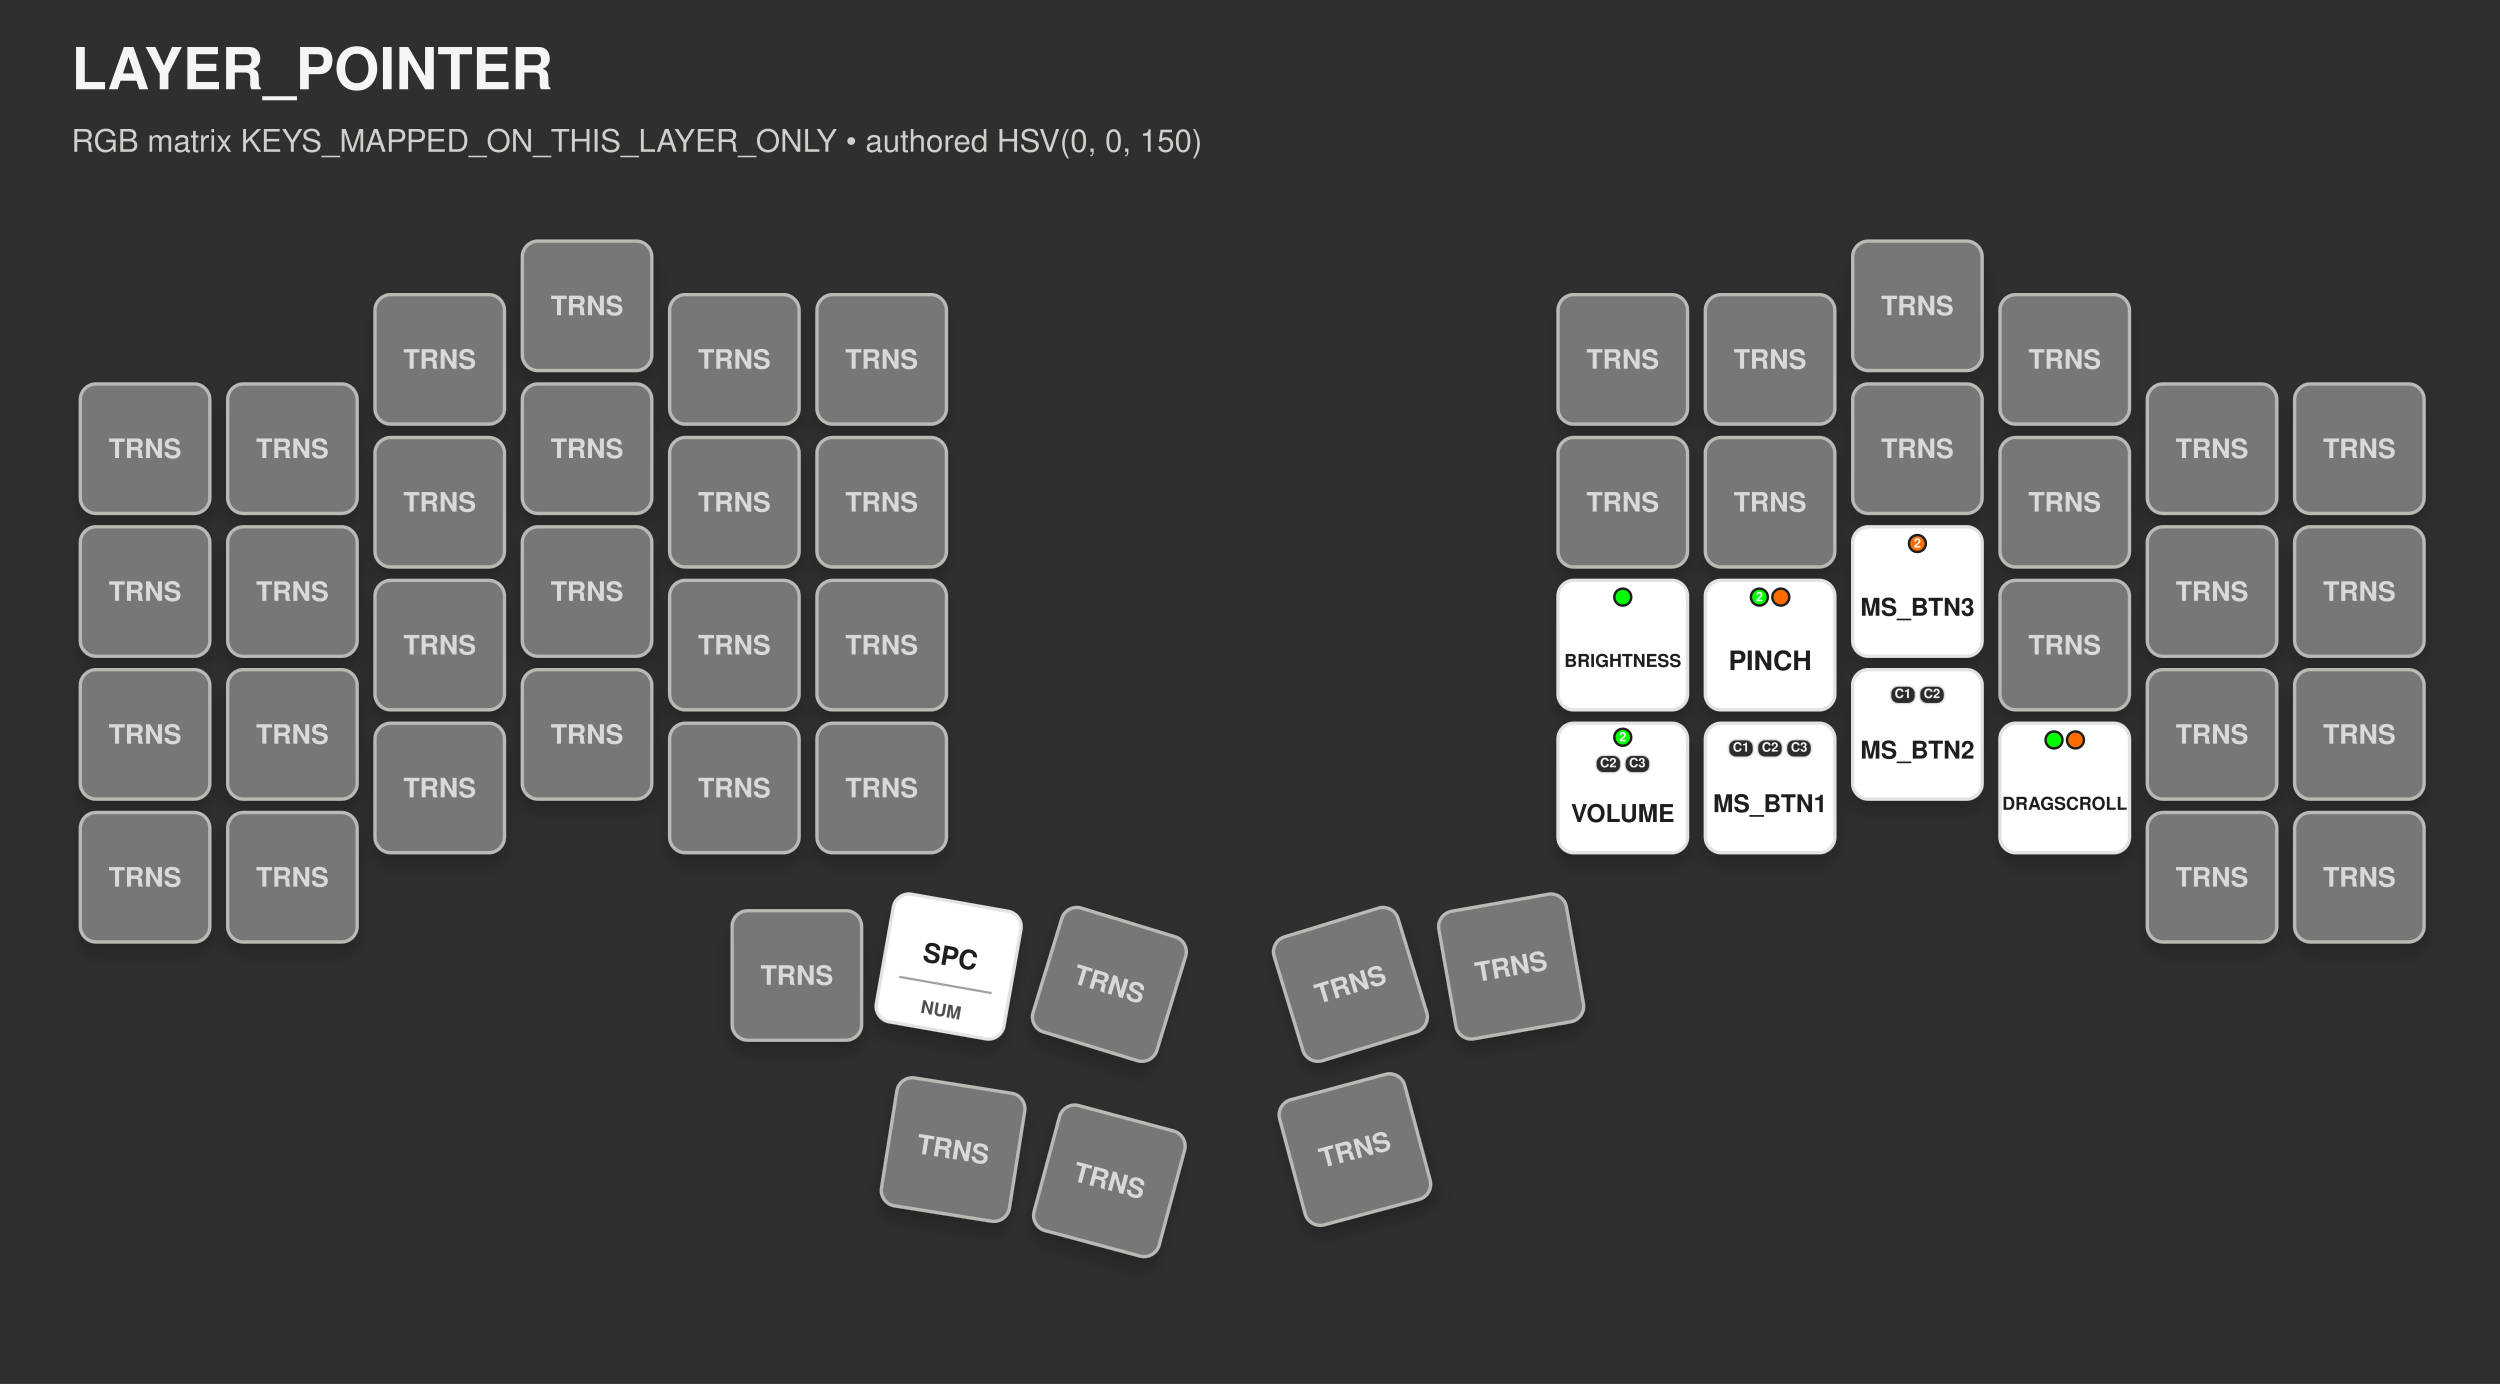
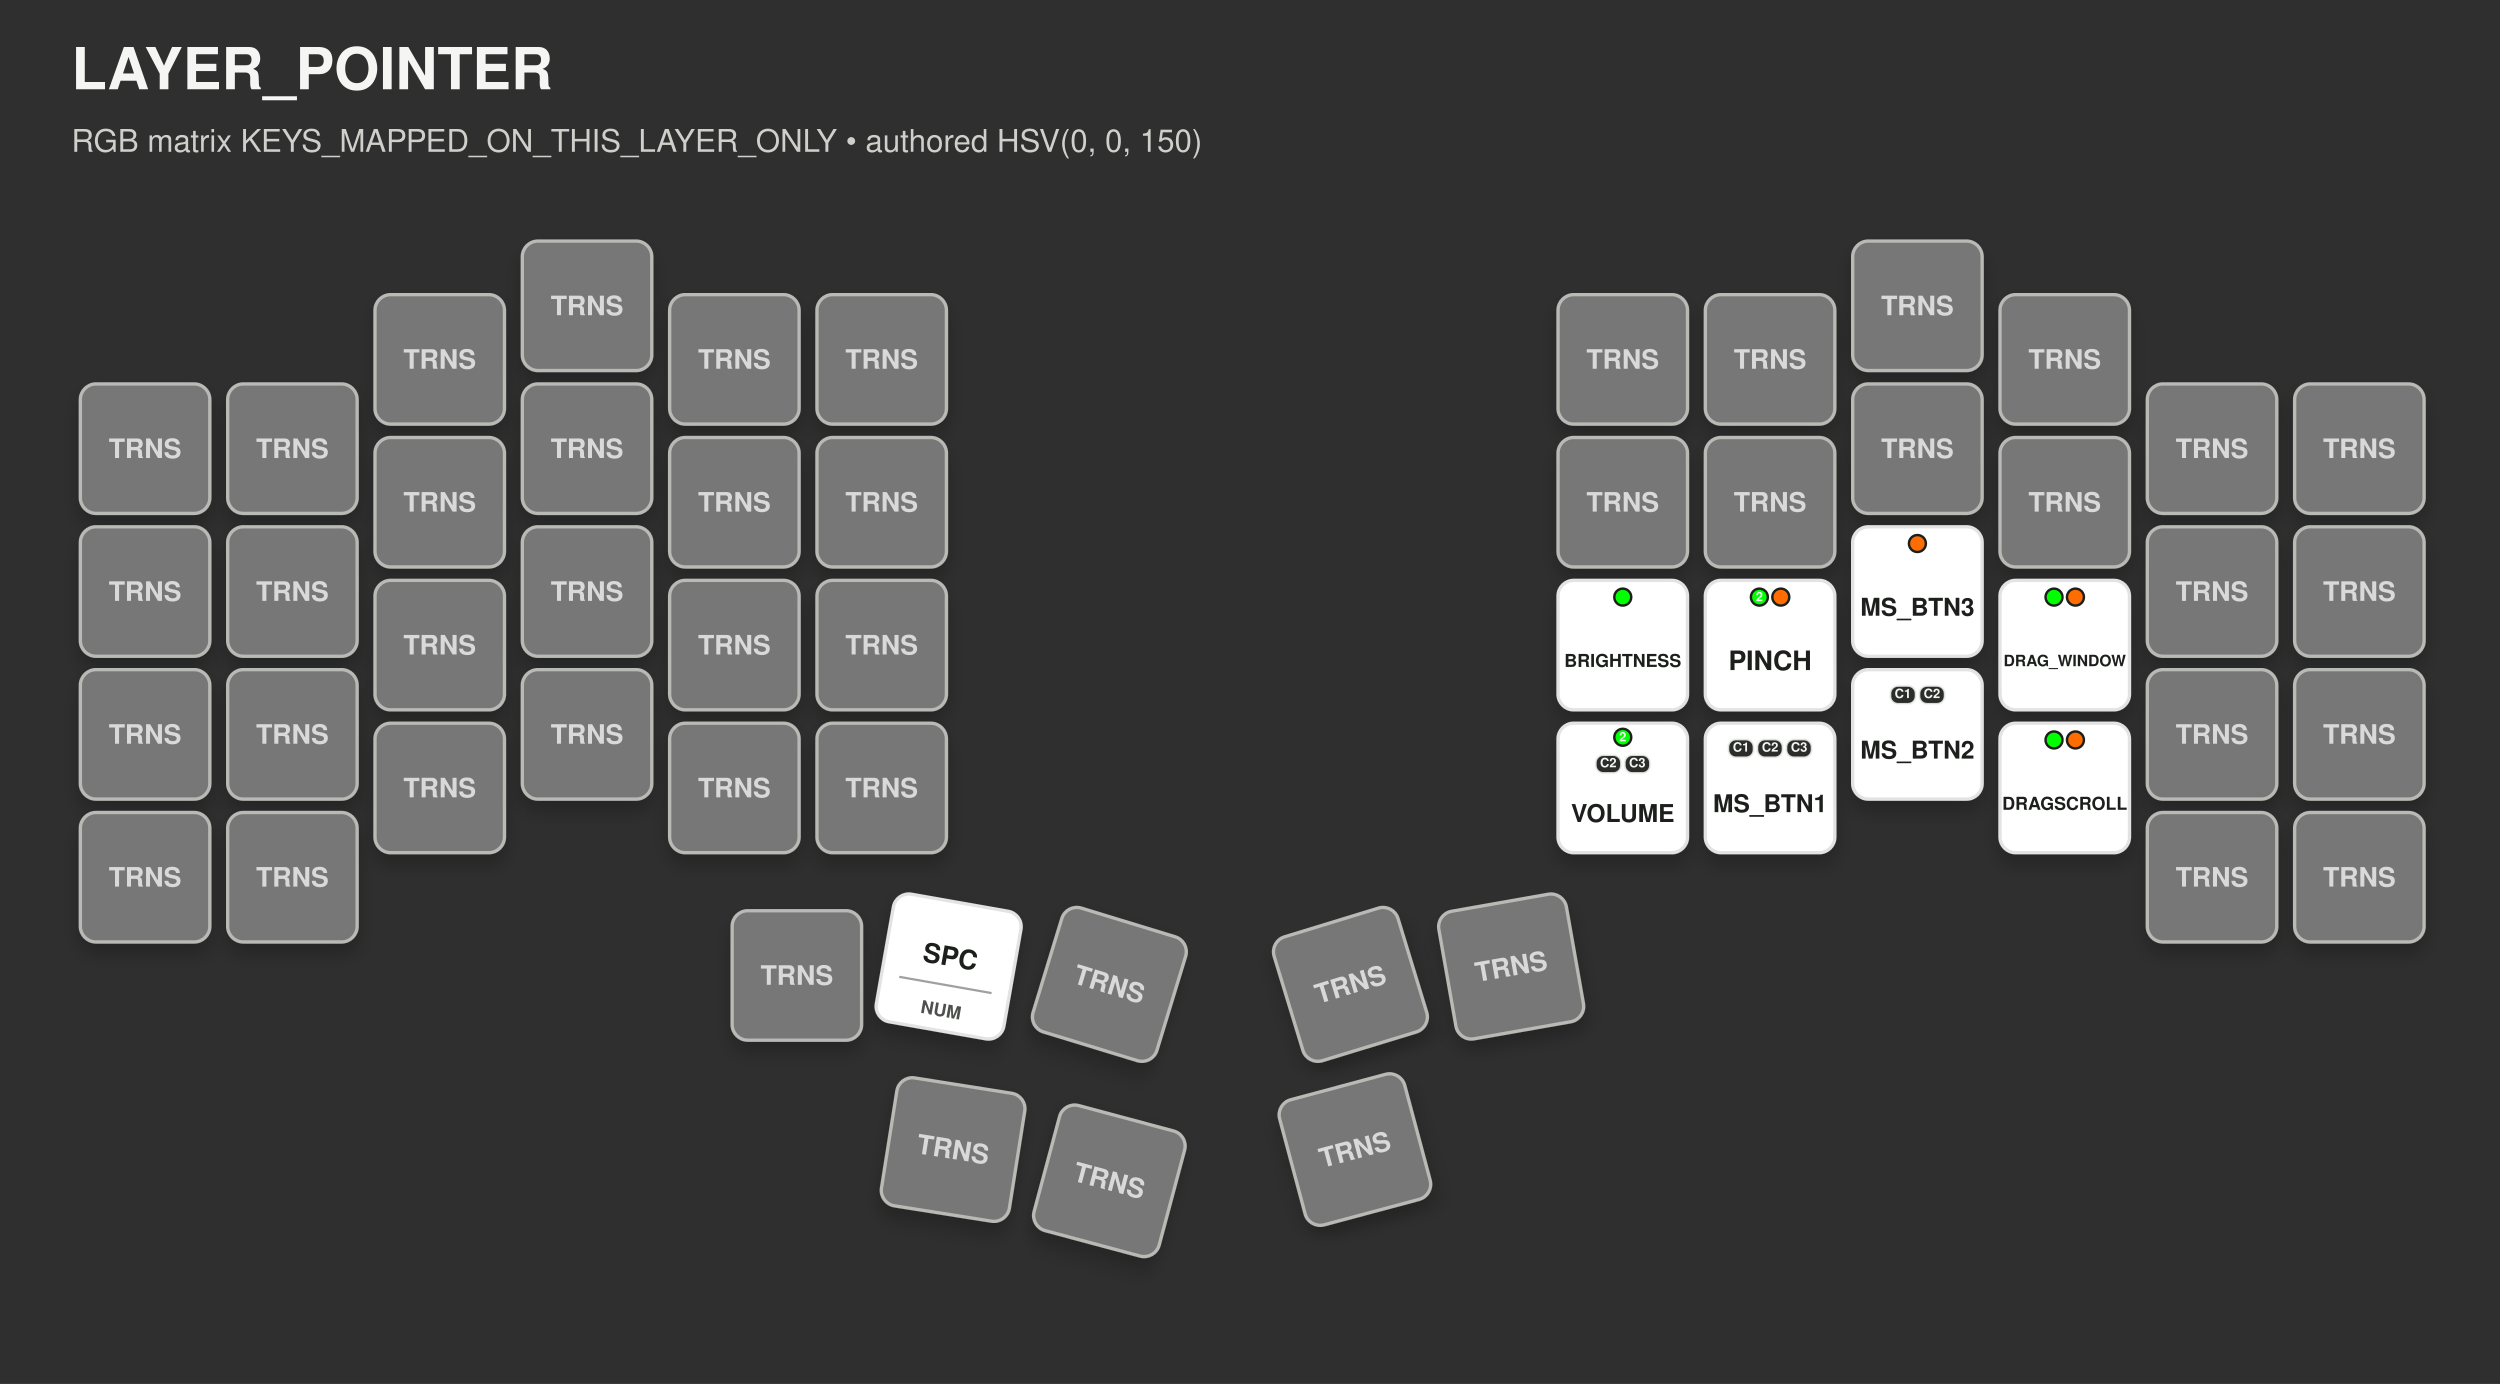
<svg xmlns="http://www.w3.org/2000/svg" width="1120" height="620" viewBox="0 0 1120 620" role="img" aria-labelledby="title desc">
  <defs>
    <filter id="shadow" x="-20%" y="-20%" width="140%" height="140%">
      <feDropShadow dx="0" dy="5" stdDeviation="4" flood-color="#000000" flood-opacity="0.22" />
    </filter>
  </defs>
  <rect width="1120" height="620" fill="#2f2f2f" />
  <text x="32" y="40" fill="#f5f5f3" font-size="26" font-family="Helvetica, Arial, sans-serif" font-weight="700">LAYER_POINTER</text>
  <text x="32" y="68" fill="#cfcfcb" font-size="14" font-family="Helvetica, Arial, sans-serif">RGB matrix KEYS_MAPPED_ON_THIS_LAYER_ONLY • authored HSV(0, 0, 150)</text>
  <g transform="rotate(0 65.0 201.0)">
    <rect x="36.0" y="172.0" width="58" height="58" rx="7" fill="#777777" stroke="#b8bab5" stroke-width="1.5" filter="url(#shadow)" />
    <text x="65.0" y="201.0" fill="#ffffff" fill-opacity="0.72" font-size="12.0" text-anchor="middle" dominant-baseline="middle" font-family="Helvetica, Arial, sans-serif" font-weight="600">TRNS</text>
  </g>
  <g transform="rotate(0 131.0 201.0)">
    <rect x="102.0" y="172.0" width="58" height="58" rx="7" fill="#777777" stroke="#b8bab5" stroke-width="1.5" filter="url(#shadow)" />
    <text x="131.0" y="201.0" fill="#ffffff" fill-opacity="0.72" font-size="12.0" text-anchor="middle" dominant-baseline="middle" font-family="Helvetica, Arial, sans-serif" font-weight="600">TRNS</text>
  </g>
  <g transform="rotate(0 197.0 161.0)">
    <rect x="168.0" y="132.0" width="58" height="58" rx="7" fill="#777777" stroke="#b8bab5" stroke-width="1.5" filter="url(#shadow)" />
    <text x="197.0" y="161.0" fill="#ffffff" fill-opacity="0.72" font-size="12.0" text-anchor="middle" dominant-baseline="middle" font-family="Helvetica, Arial, sans-serif" font-weight="600">TRNS</text>
  </g>
  <g transform="rotate(0 263.0 137.0)">
    <rect x="234.0" y="108.0" width="58" height="58" rx="7" fill="#777777" stroke="#b8bab5" stroke-width="1.5" filter="url(#shadow)" />
    <text x="263.0" y="137.0" fill="#ffffff" fill-opacity="0.72" font-size="12.0" text-anchor="middle" dominant-baseline="middle" font-family="Helvetica, Arial, sans-serif" font-weight="600">TRNS</text>
  </g>
  <g transform="rotate(0 329.0 161.0)">
    <rect x="300.0" y="132.0" width="58" height="58" rx="7" fill="#777777" stroke="#b8bab5" stroke-width="1.5" filter="url(#shadow)" />
    <text x="329.0" y="161.0" fill="#ffffff" fill-opacity="0.72" font-size="12.0" text-anchor="middle" dominant-baseline="middle" font-family="Helvetica, Arial, sans-serif" font-weight="600">TRNS</text>
  </g>
  <g transform="rotate(0 395.0 161.0)">
    <rect x="366.0" y="132.0" width="58" height="58" rx="7" fill="#777777" stroke="#b8bab5" stroke-width="1.5" filter="url(#shadow)" />
    <text x="395.0" y="161.0" fill="#ffffff" fill-opacity="0.72" font-size="12.0" text-anchor="middle" dominant-baseline="middle" font-family="Helvetica, Arial, sans-serif" font-weight="600">TRNS</text>
  </g>
  <g transform="rotate(0 727.0 161.0)">
    <rect x="698.0" y="132.0" width="58" height="58" rx="7" fill="#777777" stroke="#b8bab5" stroke-width="1.5" filter="url(#shadow)" />
    <text x="727.0" y="161.0" fill="#ffffff" fill-opacity="0.72" font-size="12.0" text-anchor="middle" dominant-baseline="middle" font-family="Helvetica, Arial, sans-serif" font-weight="600">TRNS</text>
  </g>
  <g transform="rotate(0 793.0 161.0)">
    <rect x="764.0" y="132.0" width="58" height="58" rx="7" fill="#777777" stroke="#b8bab5" stroke-width="1.5" filter="url(#shadow)" />
    <text x="793.0" y="161.0" fill="#ffffff" fill-opacity="0.72" font-size="12.0" text-anchor="middle" dominant-baseline="middle" font-family="Helvetica, Arial, sans-serif" font-weight="600">TRNS</text>
  </g>
  <g transform="rotate(0 859.0 137.0)">
    <rect x="830.0" y="108.0" width="58" height="58" rx="7" fill="#777777" stroke="#b8bab5" stroke-width="1.5" filter="url(#shadow)" />
    <text x="859.0" y="137.0" fill="#ffffff" fill-opacity="0.72" font-size="12.0" text-anchor="middle" dominant-baseline="middle" font-family="Helvetica, Arial, sans-serif" font-weight="600">TRNS</text>
  </g>
  <g transform="rotate(0 925.0 161.0)">
    <rect x="896.0" y="132.0" width="58" height="58" rx="7" fill="#777777" stroke="#b8bab5" stroke-width="1.5" filter="url(#shadow)" />
    <text x="925.0" y="161.0" fill="#ffffff" fill-opacity="0.72" font-size="12.0" text-anchor="middle" dominant-baseline="middle" font-family="Helvetica, Arial, sans-serif" font-weight="600">TRNS</text>
  </g>
  <g transform="rotate(0 991.0 201.0)">
    <rect x="962.0" y="172.0" width="58" height="58" rx="7" fill="#777777" stroke="#b8bab5" stroke-width="1.5" filter="url(#shadow)" />
    <text x="991.0" y="201.0" fill="#ffffff" fill-opacity="0.72" font-size="12.0" text-anchor="middle" dominant-baseline="middle" font-family="Helvetica, Arial, sans-serif" font-weight="600">TRNS</text>
  </g>
  <g transform="rotate(0 1057.0 201.0)">
    <rect x="1028.0" y="172.0" width="58" height="58" rx="7" fill="#777777" stroke="#b8bab5" stroke-width="1.5" filter="url(#shadow)" />
    <text x="1057.0" y="201.0" fill="#ffffff" fill-opacity="0.72" font-size="12.0" text-anchor="middle" dominant-baseline="middle" font-family="Helvetica, Arial, sans-serif" font-weight="600">TRNS</text>
  </g>
  <g transform="rotate(0 65.0 265.0)">
    <rect x="36.0" y="236.0" width="58" height="58" rx="7" fill="#777777" stroke="#b8bab5" stroke-width="1.5" filter="url(#shadow)" />
    <text x="65.0" y="265.0" fill="#ffffff" fill-opacity="0.72" font-size="12.0" text-anchor="middle" dominant-baseline="middle" font-family="Helvetica, Arial, sans-serif" font-weight="600">TRNS</text>
  </g>
  <g transform="rotate(0 131.0 265.0)">
    <rect x="102.0" y="236.0" width="58" height="58" rx="7" fill="#777777" stroke="#b8bab5" stroke-width="1.5" filter="url(#shadow)" />
    <text x="131.0" y="265.0" fill="#ffffff" fill-opacity="0.72" font-size="12.0" text-anchor="middle" dominant-baseline="middle" font-family="Helvetica, Arial, sans-serif" font-weight="600">TRNS</text>
  </g>
  <g transform="rotate(0 197.0 225.0)">
    <rect x="168.0" y="196.0" width="58" height="58" rx="7" fill="#777777" stroke="#b8bab5" stroke-width="1.5" filter="url(#shadow)" />
    <text x="197.0" y="225.0" fill="#ffffff" fill-opacity="0.72" font-size="12.0" text-anchor="middle" dominant-baseline="middle" font-family="Helvetica, Arial, sans-serif" font-weight="600">TRNS</text>
  </g>
  <g transform="rotate(0 263.0 201.0)">
    <rect x="234.0" y="172.0" width="58" height="58" rx="7" fill="#777777" stroke="#b8bab5" stroke-width="1.5" filter="url(#shadow)" />
    <text x="263.0" y="201.0" fill="#ffffff" fill-opacity="0.72" font-size="12.0" text-anchor="middle" dominant-baseline="middle" font-family="Helvetica, Arial, sans-serif" font-weight="600">TRNS</text>
  </g>
  <g transform="rotate(0 329.0 225.0)">
    <rect x="300.0" y="196.0" width="58" height="58" rx="7" fill="#777777" stroke="#b8bab5" stroke-width="1.5" filter="url(#shadow)" />
    <text x="329.0" y="225.0" fill="#ffffff" fill-opacity="0.72" font-size="12.0" text-anchor="middle" dominant-baseline="middle" font-family="Helvetica, Arial, sans-serif" font-weight="600">TRNS</text>
  </g>
  <g transform="rotate(0 395.0 225.0)">
    <rect x="366.0" y="196.0" width="58" height="58" rx="7" fill="#777777" stroke="#b8bab5" stroke-width="1.5" filter="url(#shadow)" />
    <text x="395.0" y="225.0" fill="#ffffff" fill-opacity="0.72" font-size="12.0" text-anchor="middle" dominant-baseline="middle" font-family="Helvetica, Arial, sans-serif" font-weight="600">TRNS</text>
  </g>
  <g transform="rotate(0 727.0 225.0)">
    <rect x="698.0" y="196.0" width="58" height="58" rx="7" fill="#777777" stroke="#b8bab5" stroke-width="1.5" filter="url(#shadow)" />
    <text x="727.0" y="225.0" fill="#ffffff" fill-opacity="0.72" font-size="12.0" text-anchor="middle" dominant-baseline="middle" font-family="Helvetica, Arial, sans-serif" font-weight="600">TRNS</text>
  </g>
  <g transform="rotate(0 793.0 225.0)">
    <rect x="764.0" y="196.0" width="58" height="58" rx="7" fill="#777777" stroke="#b8bab5" stroke-width="1.5" filter="url(#shadow)" />
    <text x="793.0" y="225.0" fill="#ffffff" fill-opacity="0.72" font-size="12.0" text-anchor="middle" dominant-baseline="middle" font-family="Helvetica, Arial, sans-serif" font-weight="600">TRNS</text>
  </g>
  <g transform="rotate(0 859.0 201.0)">
    <rect x="830.0" y="172.0" width="58" height="58" rx="7" fill="#777777" stroke="#b8bab5" stroke-width="1.5" filter="url(#shadow)" />
    <text x="859.0" y="201.0" fill="#ffffff" fill-opacity="0.72" font-size="12.0" text-anchor="middle" dominant-baseline="middle" font-family="Helvetica, Arial, sans-serif" font-weight="600">TRNS</text>
  </g>
  <g transform="rotate(0 925.0 225.0)">
    <rect x="896.0" y="196.0" width="58" height="58" rx="7" fill="#777777" stroke="#b8bab5" stroke-width="1.5" filter="url(#shadow)" />
    <text x="925.0" y="225.0" fill="#ffffff" fill-opacity="0.72" font-size="12.0" text-anchor="middle" dominant-baseline="middle" font-family="Helvetica, Arial, sans-serif" font-weight="600">TRNS</text>
  </g>
  <g transform="rotate(0 991.0 265.0)">
    <rect x="962.0" y="236.0" width="58" height="58" rx="7" fill="#777777" stroke="#b8bab5" stroke-width="1.5" filter="url(#shadow)" />
    <text x="991.0" y="265.0" fill="#ffffff" fill-opacity="0.72" font-size="12.0" text-anchor="middle" dominant-baseline="middle" font-family="Helvetica, Arial, sans-serif" font-weight="600">TRNS</text>
  </g>
  <g transform="rotate(0 1057.0 265.0)">
    <rect x="1028.0" y="236.0" width="58" height="58" rx="7" fill="#777777" stroke="#b8bab5" stroke-width="1.5" filter="url(#shadow)" />
    <text x="1057.0" y="265.0" fill="#ffffff" fill-opacity="0.72" font-size="12.0" text-anchor="middle" dominant-baseline="middle" font-family="Helvetica, Arial, sans-serif" font-weight="600">TRNS</text>
  </g>
  <g transform="rotate(0 65.0 329.0)">
    <rect x="36.0" y="300.0" width="58" height="58" rx="7" fill="#777777" stroke="#b8bab5" stroke-width="1.5" filter="url(#shadow)" />
    <text x="65.0" y="329.0" fill="#ffffff" fill-opacity="0.72" font-size="12.0" text-anchor="middle" dominant-baseline="middle" font-family="Helvetica, Arial, sans-serif" font-weight="600">TRNS</text>
  </g>
  <g transform="rotate(0 131.0 329.0)">
    <rect x="102.0" y="300.0" width="58" height="58" rx="7" fill="#777777" stroke="#b8bab5" stroke-width="1.5" filter="url(#shadow)" />
    <text x="131.0" y="329.0" fill="#ffffff" fill-opacity="0.72" font-size="12.0" text-anchor="middle" dominant-baseline="middle" font-family="Helvetica, Arial, sans-serif" font-weight="600">TRNS</text>
  </g>
  <g transform="rotate(0 197.0 289.0)">
    <rect x="168.0" y="260.0" width="58" height="58" rx="7" fill="#777777" stroke="#b8bab5" stroke-width="1.5" filter="url(#shadow)" />
    <text x="197.0" y="289.0" fill="#ffffff" fill-opacity="0.72" font-size="12.0" text-anchor="middle" dominant-baseline="middle" font-family="Helvetica, Arial, sans-serif" font-weight="600">TRNS</text>
  </g>
  <g transform="rotate(0 263.0 265.0)">
    <rect x="234.0" y="236.0" width="58" height="58" rx="7" fill="#777777" stroke="#b8bab5" stroke-width="1.5" filter="url(#shadow)" />
    <text x="263.0" y="265.0" fill="#ffffff" fill-opacity="0.72" font-size="12.0" text-anchor="middle" dominant-baseline="middle" font-family="Helvetica, Arial, sans-serif" font-weight="600">TRNS</text>
  </g>
  <g transform="rotate(0 329.0 289.0)">
    <rect x="300.0" y="260.0" width="58" height="58" rx="7" fill="#777777" stroke="#b8bab5" stroke-width="1.5" filter="url(#shadow)" />
    <text x="329.0" y="289.0" fill="#ffffff" fill-opacity="0.72" font-size="12.0" text-anchor="middle" dominant-baseline="middle" font-family="Helvetica, Arial, sans-serif" font-weight="600">TRNS</text>
  </g>
  <g transform="rotate(0 395.0 289.0)">
    <rect x="366.0" y="260.0" width="58" height="58" rx="7" fill="#777777" stroke="#b8bab5" stroke-width="1.5" filter="url(#shadow)" />
    <text x="395.0" y="289.0" fill="#ffffff" fill-opacity="0.72" font-size="12.0" text-anchor="middle" dominant-baseline="middle" font-family="Helvetica, Arial, sans-serif" font-weight="600">TRNS</text>
  </g>
  <g transform="rotate(0 727.0 289.0)">
    <rect x="698.0" y="260.0" width="58" height="58" rx="7" fill="#ffffff" stroke="#e3e3e3" stroke-width="1.5" filter="url(#shadow)" />
    <text x="727.0" y="296.0" fill="#1c1f1c" fill-opacity="1.00" font-size="8.0" text-anchor="middle" dominant-baseline="middle" font-family="Helvetica, Arial, sans-serif" font-weight="600">BRIGHTNESS</text>
    <circle cx="727.0" cy="267.5" r="3.8" fill="#00ff00" stroke="#1c1f1c" stroke-width="1.1" />
  </g>
  <g transform="rotate(0 793.0 289.0)">
    <rect x="764.0" y="260.0" width="58" height="58" rx="7" fill="#ffffff" stroke="#e3e3e3" stroke-width="1.5" filter="url(#shadow)" />
    <text x="793.0" y="296.0" fill="#1c1f1c" fill-opacity="1.00" font-size="12.0" text-anchor="middle" dominant-baseline="middle" font-family="Helvetica, Arial, sans-serif" font-weight="600">PINCH</text>
    <circle cx="788.2" cy="267.5" r="3.8" fill="#00ff00" stroke="#1c1f1c" stroke-width="1.1" />
    <text x="788.2" y="268.0" fill="#f7f7f4" font-size="5.8" text-anchor="middle" dominant-baseline="central" font-family="Helvetica, Arial, sans-serif" font-weight="700">2</text>
    <circle cx="797.8" cy="267.5" r="3.8" fill="#ff6c00" stroke="#1c1f1c" stroke-width="1.1" />
  </g>
  <g transform="rotate(0 859.0 265.0)">
    <rect x="830.0" y="236.0" width="58" height="58" rx="7" fill="#ffffff" stroke="#e3e3e3" stroke-width="1.5" filter="url(#shadow)" />
    <text x="859.0" y="272.0" fill="#1c1f1c" fill-opacity="1.00" font-size="11.0" text-anchor="middle" dominant-baseline="middle" font-family="Helvetica, Arial, sans-serif" font-weight="600" textLength="48.0" lengthAdjust="spacingAndGlyphs">MS_BTN3</text>
    <circle cx="859.0" cy="243.5" r="3.8" fill="#ff6c00" stroke="#1c1f1c" stroke-width="1.1" />
-     <text x="859.0" y="244.0" fill="#f7f7f4" font-size="5.8" text-anchor="middle" dominant-baseline="central" font-family="Helvetica, Arial, sans-serif" font-weight="700">2</text>
  </g>
  <g transform="rotate(0 925.0 289.0)">
-     <rect x="896.0" y="260.0" width="58" height="58" rx="7" fill="#777777" stroke="#b8bab5" stroke-width="1.5" filter="url(#shadow)" />
-     <text x="925.0" y="289.0" fill="#ffffff" fill-opacity="0.72" font-size="12.0" text-anchor="middle" dominant-baseline="middle" font-family="Helvetica, Arial, sans-serif" font-weight="600">TRNS</text>
+     <rect x="896.0" y="260.0" width="58" height="58" rx="7" fill="#ffffff" stroke="#e3e3e3" stroke-width="1.5" filter="url(#shadow)" />
+     <text x="925.0" y="296.0" fill="#1c1f1c" fill-opacity="1.00" font-size="7.0" text-anchor="middle" dominant-baseline="middle" font-family="Helvetica, Arial, sans-serif" font-weight="600" textLength="48.0" lengthAdjust="spacingAndGlyphs">DRAG_WINDOW</text>
+     <circle cx="920.2" cy="267.5" r="3.8" fill="#00ff00" stroke="#1c1f1c" stroke-width="1.1" />
+     <circle cx="929.8" cy="267.5" r="3.8" fill="#ff6c00" stroke="#1c1f1c" stroke-width="1.1" />
  </g>
  <g transform="rotate(0 991.0 329.0)">
    <rect x="962.0" y="300.0" width="58" height="58" rx="7" fill="#777777" stroke="#b8bab5" stroke-width="1.5" filter="url(#shadow)" />
    <text x="991.0" y="329.0" fill="#ffffff" fill-opacity="0.72" font-size="12.0" text-anchor="middle" dominant-baseline="middle" font-family="Helvetica, Arial, sans-serif" font-weight="600">TRNS</text>
  </g>
  <g transform="rotate(0 1057.0 329.0)">
    <rect x="1028.0" y="300.0" width="58" height="58" rx="7" fill="#777777" stroke="#b8bab5" stroke-width="1.5" filter="url(#shadow)" />
    <text x="1057.0" y="329.0" fill="#ffffff" fill-opacity="0.72" font-size="12.0" text-anchor="middle" dominant-baseline="middle" font-family="Helvetica, Arial, sans-serif" font-weight="600">TRNS</text>
  </g>
  <g transform="rotate(0 65.0 393.0)">
    <rect x="36.0" y="364.0" width="58" height="58" rx="7" fill="#777777" stroke="#b8bab5" stroke-width="1.5" filter="url(#shadow)" />
    <text x="65.0" y="393.0" fill="#ffffff" fill-opacity="0.72" font-size="12.0" text-anchor="middle" dominant-baseline="middle" font-family="Helvetica, Arial, sans-serif" font-weight="600">TRNS</text>
  </g>
  <g transform="rotate(0 131.0 393.0)">
    <rect x="102.0" y="364.0" width="58" height="58" rx="7" fill="#777777" stroke="#b8bab5" stroke-width="1.5" filter="url(#shadow)" />
    <text x="131.0" y="393.0" fill="#ffffff" fill-opacity="0.72" font-size="12.0" text-anchor="middle" dominant-baseline="middle" font-family="Helvetica, Arial, sans-serif" font-weight="600">TRNS</text>
  </g>
  <g transform="rotate(0 197.0 353.0)">
    <rect x="168.0" y="324.0" width="58" height="58" rx="7" fill="#777777" stroke="#b8bab5" stroke-width="1.5" filter="url(#shadow)" />
    <text x="197.0" y="353.0" fill="#ffffff" fill-opacity="0.72" font-size="12.0" text-anchor="middle" dominant-baseline="middle" font-family="Helvetica, Arial, sans-serif" font-weight="600">TRNS</text>
  </g>
  <g transform="rotate(0 263.0 329.0)">
    <rect x="234.0" y="300.0" width="58" height="58" rx="7" fill="#777777" stroke="#b8bab5" stroke-width="1.5" filter="url(#shadow)" />
    <text x="263.0" y="329.0" fill="#ffffff" fill-opacity="0.72" font-size="12.0" text-anchor="middle" dominant-baseline="middle" font-family="Helvetica, Arial, sans-serif" font-weight="600">TRNS</text>
  </g>
  <g transform="rotate(0 329.0 353.0)">
    <rect x="300.0" y="324.0" width="58" height="58" rx="7" fill="#777777" stroke="#b8bab5" stroke-width="1.5" filter="url(#shadow)" />
    <text x="329.0" y="353.0" fill="#ffffff" fill-opacity="0.72" font-size="12.0" text-anchor="middle" dominant-baseline="middle" font-family="Helvetica, Arial, sans-serif" font-weight="600">TRNS</text>
  </g>
  <g transform="rotate(0 395.0 353.0)">
    <rect x="366.0" y="324.0" width="58" height="58" rx="7" fill="#777777" stroke="#b8bab5" stroke-width="1.5" filter="url(#shadow)" />
    <text x="395.0" y="353.0" fill="#ffffff" fill-opacity="0.72" font-size="12.0" text-anchor="middle" dominant-baseline="middle" font-family="Helvetica, Arial, sans-serif" font-weight="600">TRNS</text>
  </g>
  <g transform="rotate(0 727.0 353.0)">
    <rect x="698.0" y="324.0" width="58" height="58" rx="7" fill="#ffffff" stroke="#e3e3e3" stroke-width="1.5" filter="url(#shadow)" />
    <text x="727.0" y="364.4" fill="#1c1f1c" fill-opacity="1.00" font-size="11.0" text-anchor="middle" dominant-baseline="middle" font-family="Helvetica, Arial, sans-serif" font-weight="600">VOLUME</text>
    <circle cx="727.0" cy="330.3" r="3.8" fill="#00ff00" stroke="#1c1f1c" stroke-width="1.1" />
    <text x="727.0" y="330.8" fill="#f7f7f4" font-size="5.8" text-anchor="middle" dominant-baseline="central" font-family="Helvetica, Arial, sans-serif" font-weight="700">2</text>
    <rect x="714.8" y="338.2" width="11.5" height="8.2" rx="3.5" fill="#141714" fill-opacity="0.9" stroke="#f5f5f3" stroke-opacity="0.86" stroke-width="1" />
    <text x="720.5" y="342.4" fill="#f5f5f3" font-size="5.8" text-anchor="middle" dominant-baseline="central" font-family="Helvetica, Arial, sans-serif" font-weight="700">C2</text>
    <rect x="727.8" y="338.2" width="11.5" height="8.2" rx="3.5" fill="#141714" fill-opacity="0.9" stroke="#f5f5f3" stroke-opacity="0.86" stroke-width="1" />
    <text x="733.5" y="342.4" fill="#f5f5f3" font-size="5.8" text-anchor="middle" dominant-baseline="central" font-family="Helvetica, Arial, sans-serif" font-weight="700">C3</text>
  </g>
  <g transform="rotate(0 793.0 353.0)">
    <rect x="764.0" y="324.0" width="58" height="58" rx="7" fill="#ffffff" stroke="#e3e3e3" stroke-width="1.5" filter="url(#shadow)" />
    <text x="793.0" y="360.0" fill="#1c1f1c" fill-opacity="1.00" font-size="11.0" text-anchor="middle" dominant-baseline="middle" font-family="Helvetica, Arial, sans-serif" font-weight="600">MS_BTN1</text>
    <rect x="774.2" y="331.2" width="11.5" height="8.2" rx="3.5" fill="#141714" fill-opacity="0.9" stroke="#f5f5f3" stroke-opacity="0.86" stroke-width="1" />
    <text x="780.0" y="335.4" fill="#f5f5f3" font-size="5.8" text-anchor="middle" dominant-baseline="central" font-family="Helvetica, Arial, sans-serif" font-weight="700">C1</text>
    <rect x="787.2" y="331.2" width="11.5" height="8.2" rx="3.5" fill="#141714" fill-opacity="0.9" stroke="#f5f5f3" stroke-opacity="0.86" stroke-width="1" />
    <text x="793.0" y="335.4" fill="#f5f5f3" font-size="5.8" text-anchor="middle" dominant-baseline="central" font-family="Helvetica, Arial, sans-serif" font-weight="700">C2</text>
    <rect x="800.2" y="331.2" width="11.5" height="8.2" rx="3.5" fill="#141714" fill-opacity="0.9" stroke="#f5f5f3" stroke-opacity="0.86" stroke-width="1" />
    <text x="806.0" y="335.4" fill="#f5f5f3" font-size="5.8" text-anchor="middle" dominant-baseline="central" font-family="Helvetica, Arial, sans-serif" font-weight="700">C3</text>
  </g>
  <g transform="rotate(0 859.0 329.0)">
    <rect x="830.0" y="300.0" width="58" height="58" rx="7" fill="#ffffff" stroke="#e3e3e3" stroke-width="1.5" filter="url(#shadow)" />
    <text x="859.0" y="336.0" fill="#1c1f1c" fill-opacity="1.00" font-size="11.0" text-anchor="middle" dominant-baseline="middle" font-family="Helvetica, Arial, sans-serif" font-weight="600" textLength="48.0" lengthAdjust="spacingAndGlyphs">MS_BTN2</text>
    <rect x="846.8" y="307.2" width="11.5" height="8.2" rx="3.5" fill="#141714" fill-opacity="0.9" stroke="#f5f5f3" stroke-opacity="0.86" stroke-width="1" />
    <text x="852.5" y="311.4" fill="#f5f5f3" font-size="5.8" text-anchor="middle" dominant-baseline="central" font-family="Helvetica, Arial, sans-serif" font-weight="700">C1</text>
    <rect x="859.8" y="307.2" width="11.5" height="8.2" rx="3.5" fill="#141714" fill-opacity="0.9" stroke="#f5f5f3" stroke-opacity="0.86" stroke-width="1" />
    <text x="865.5" y="311.4" fill="#f5f5f3" font-size="5.8" text-anchor="middle" dominant-baseline="central" font-family="Helvetica, Arial, sans-serif" font-weight="700">C2</text>
  </g>
  <g transform="rotate(0 925.0 353.0)">
    <rect x="896.0" y="324.0" width="58" height="58" rx="7" fill="#ffffff" stroke="#e3e3e3" stroke-width="1.5" filter="url(#shadow)" />
    <text x="925.0" y="360.0" fill="#1c1f1c" fill-opacity="1.00" font-size="8.0" text-anchor="middle" dominant-baseline="middle" font-family="Helvetica, Arial, sans-serif" font-weight="600" textLength="48.0" lengthAdjust="spacingAndGlyphs">DRAGSCROLL</text>
    <circle cx="920.2" cy="331.5" r="3.8" fill="#00ff00" stroke="#1c1f1c" stroke-width="1.1" />
    <circle cx="929.8" cy="331.5" r="3.8" fill="#ff6c00" stroke="#1c1f1c" stroke-width="1.1" />
  </g>
  <g transform="rotate(0 991.0 393.0)">
    <rect x="962.0" y="364.0" width="58" height="58" rx="7" fill="#777777" stroke="#b8bab5" stroke-width="1.5" filter="url(#shadow)" />
    <text x="991.0" y="393.0" fill="#ffffff" fill-opacity="0.72" font-size="12.0" text-anchor="middle" dominant-baseline="middle" font-family="Helvetica, Arial, sans-serif" font-weight="600">TRNS</text>
  </g>
  <g transform="rotate(0 1057.0 393.0)">
    <rect x="1028.0" y="364.0" width="58" height="58" rx="7" fill="#777777" stroke="#b8bab5" stroke-width="1.5" filter="url(#shadow)" />
    <text x="1057.0" y="393.0" fill="#ffffff" fill-opacity="0.72" font-size="12.0" text-anchor="middle" dominant-baseline="middle" font-family="Helvetica, Arial, sans-serif" font-weight="600">TRNS</text>
  </g>
  <g transform="rotate(0 357.0 437.0)">
    <rect x="328.0" y="408.0" width="58" height="58" rx="7" fill="#777777" stroke="#b8bab5" stroke-width="1.5" filter="url(#shadow)" />
    <text x="357.0" y="437.0" fill="#ffffff" fill-opacity="0.72" font-size="12.0" text-anchor="middle" dominant-baseline="middle" font-family="Helvetica, Arial, sans-serif" font-weight="600">TRNS</text>
  </g>
  <g transform="rotate(10 425.0 433.0)">
    <rect x="396.0" y="404.0" width="58" height="58" rx="7" fill="#ffffff" stroke="#e3e3e3" stroke-width="1.5" filter="url(#shadow)" />
    <line x1="404.0" y1="441.4" x2="446.0" y2="441.4" stroke="#1c1f1c" stroke-opacity="0.42" stroke-width="1" />
    <text x="425.0" y="428.5" fill="#1c1f1c" fill-opacity="1.00" font-size="12.0" text-anchor="middle" dominant-baseline="middle" font-family="Helvetica, Arial, sans-serif" font-weight="600">SPC</text>
    <text x="425.0" y="452.8" fill="#1c1f1c" fill-opacity="0.78" font-size="8.0" text-anchor="middle" dominant-baseline="middle" font-family="Helvetica, Arial, sans-serif" font-weight="700">NUM</text>
  </g>
  <g transform="rotate(17 497.0 441.0)">
    <rect x="468.0" y="412.0" width="58" height="58" rx="7" fill="#777777" stroke="#b8bab5" stroke-width="1.5" filter="url(#shadow)" />
    <text x="497.0" y="441.0" fill="#ffffff" fill-opacity="0.72" font-size="12.0" text-anchor="middle" dominant-baseline="middle" font-family="Helvetica, Arial, sans-serif" font-weight="600">TRNS</text>
  </g>
  <g transform="rotate(-17 605.0 441.0)">
    <rect x="576.0" y="412.0" width="58" height="58" rx="7" fill="#777777" stroke="#b8bab5" stroke-width="1.5" filter="url(#shadow)" />
    <text x="605.0" y="441.0" fill="#ffffff" fill-opacity="0.72" font-size="12.0" text-anchor="middle" dominant-baseline="middle" font-family="Helvetica, Arial, sans-serif" font-weight="600">TRNS</text>
  </g>
  <g transform="rotate(-10 677.0 433.0)">
    <rect x="648.0" y="404.0" width="58" height="58" rx="7" fill="#777777" stroke="#b8bab5" stroke-width="1.5" filter="url(#shadow)" />
    <text x="677.0" y="433.0" fill="#ffffff" fill-opacity="0.72" font-size="12.0" text-anchor="middle" dominant-baseline="middle" font-family="Helvetica, Arial, sans-serif" font-weight="600">TRNS</text>
  </g>
  <g transform="rotate(9 427.0 515.0)">
    <rect x="398.0" y="486.0" width="58" height="58" rx="7" fill="#777777" stroke="#b8bab5" stroke-width="1.5" filter="url(#shadow)" />
    <text x="427.0" y="515.0" fill="#ffffff" fill-opacity="0.72" font-size="12.0" text-anchor="middle" dominant-baseline="middle" font-family="Helvetica, Arial, sans-serif" font-weight="600">TRNS</text>
  </g>
  <g transform="rotate(15 497.0 529.0)">
    <rect x="468.0" y="500.0" width="58" height="58" rx="7" fill="#777777" stroke="#b8bab5" stroke-width="1.5" filter="url(#shadow)" />
    <text x="497.0" y="529.0" fill="#ffffff" fill-opacity="0.72" font-size="12.0" text-anchor="middle" dominant-baseline="middle" font-family="Helvetica, Arial, sans-serif" font-weight="600">TRNS</text>
  </g>
  <g transform="rotate(-15 607.0 515.0)">
    <rect x="578.0" y="486.0" width="58" height="58" rx="7" fill="#777777" stroke="#b8bab5" stroke-width="1.5" filter="url(#shadow)" />
    <text x="607.0" y="515.0" fill="#ffffff" fill-opacity="0.72" font-size="12.0" text-anchor="middle" dominant-baseline="middle" font-family="Helvetica, Arial, sans-serif" font-weight="600">TRNS</text>
  </g>
</svg>
